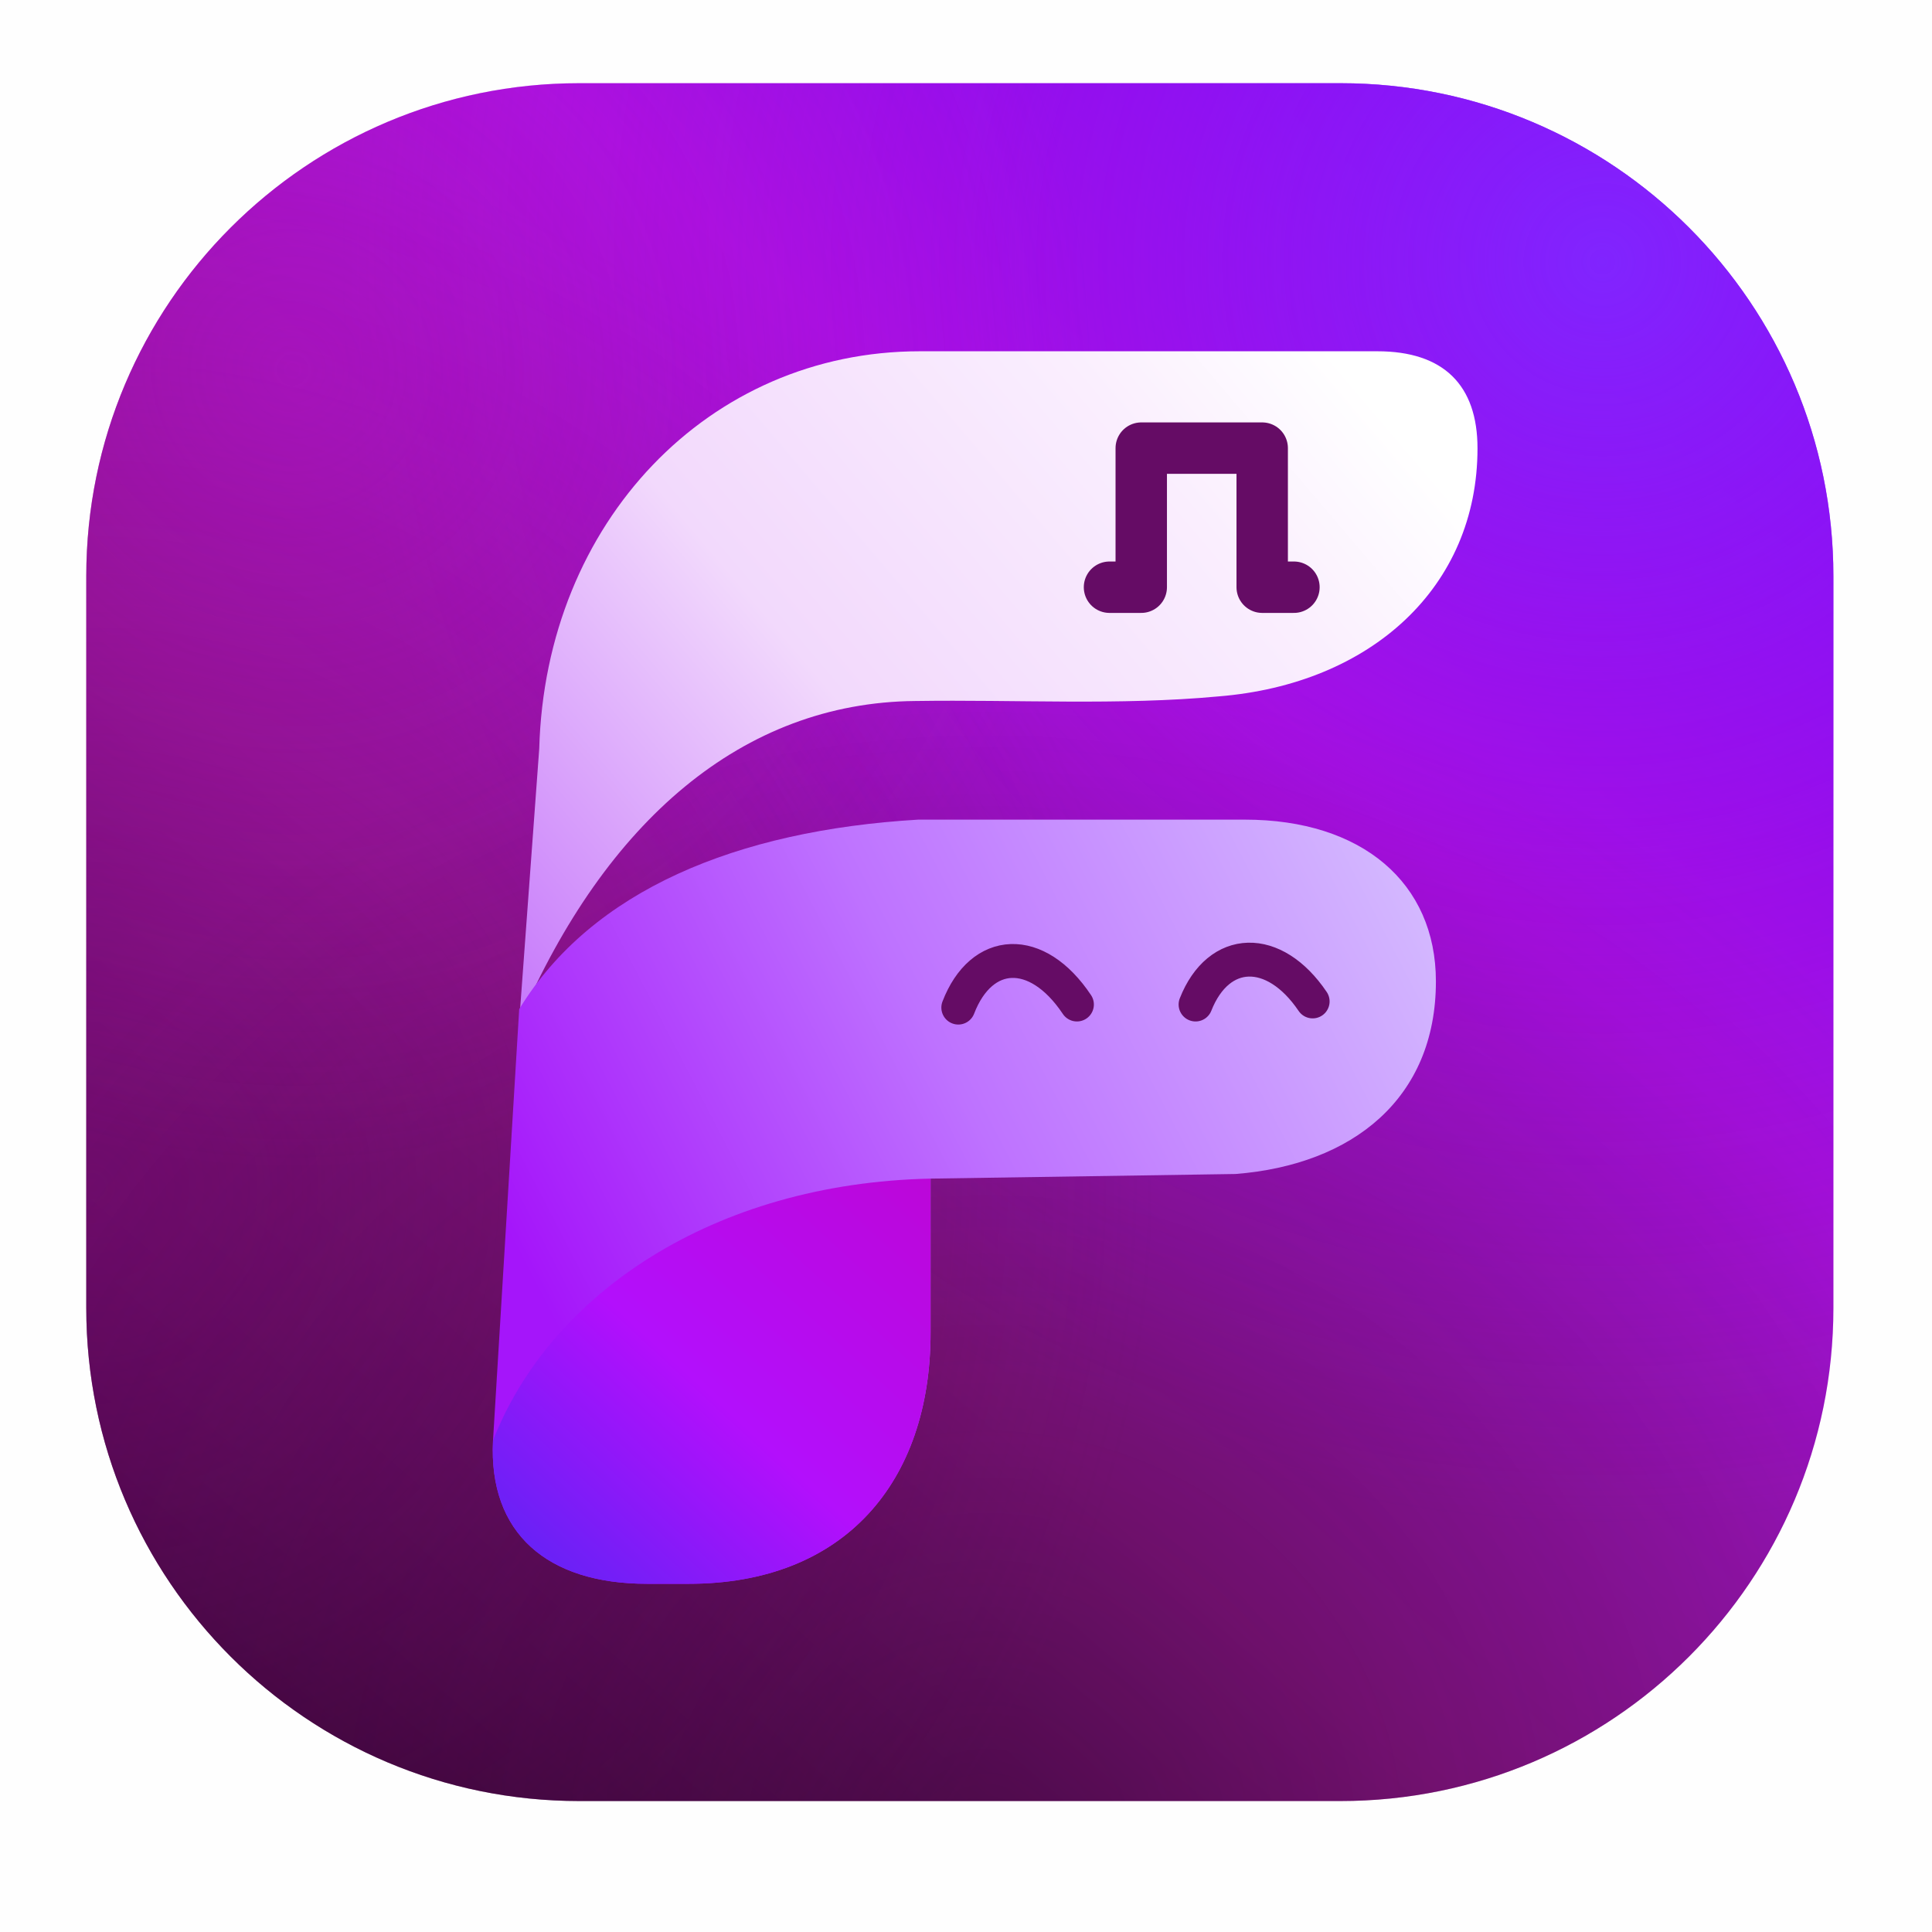
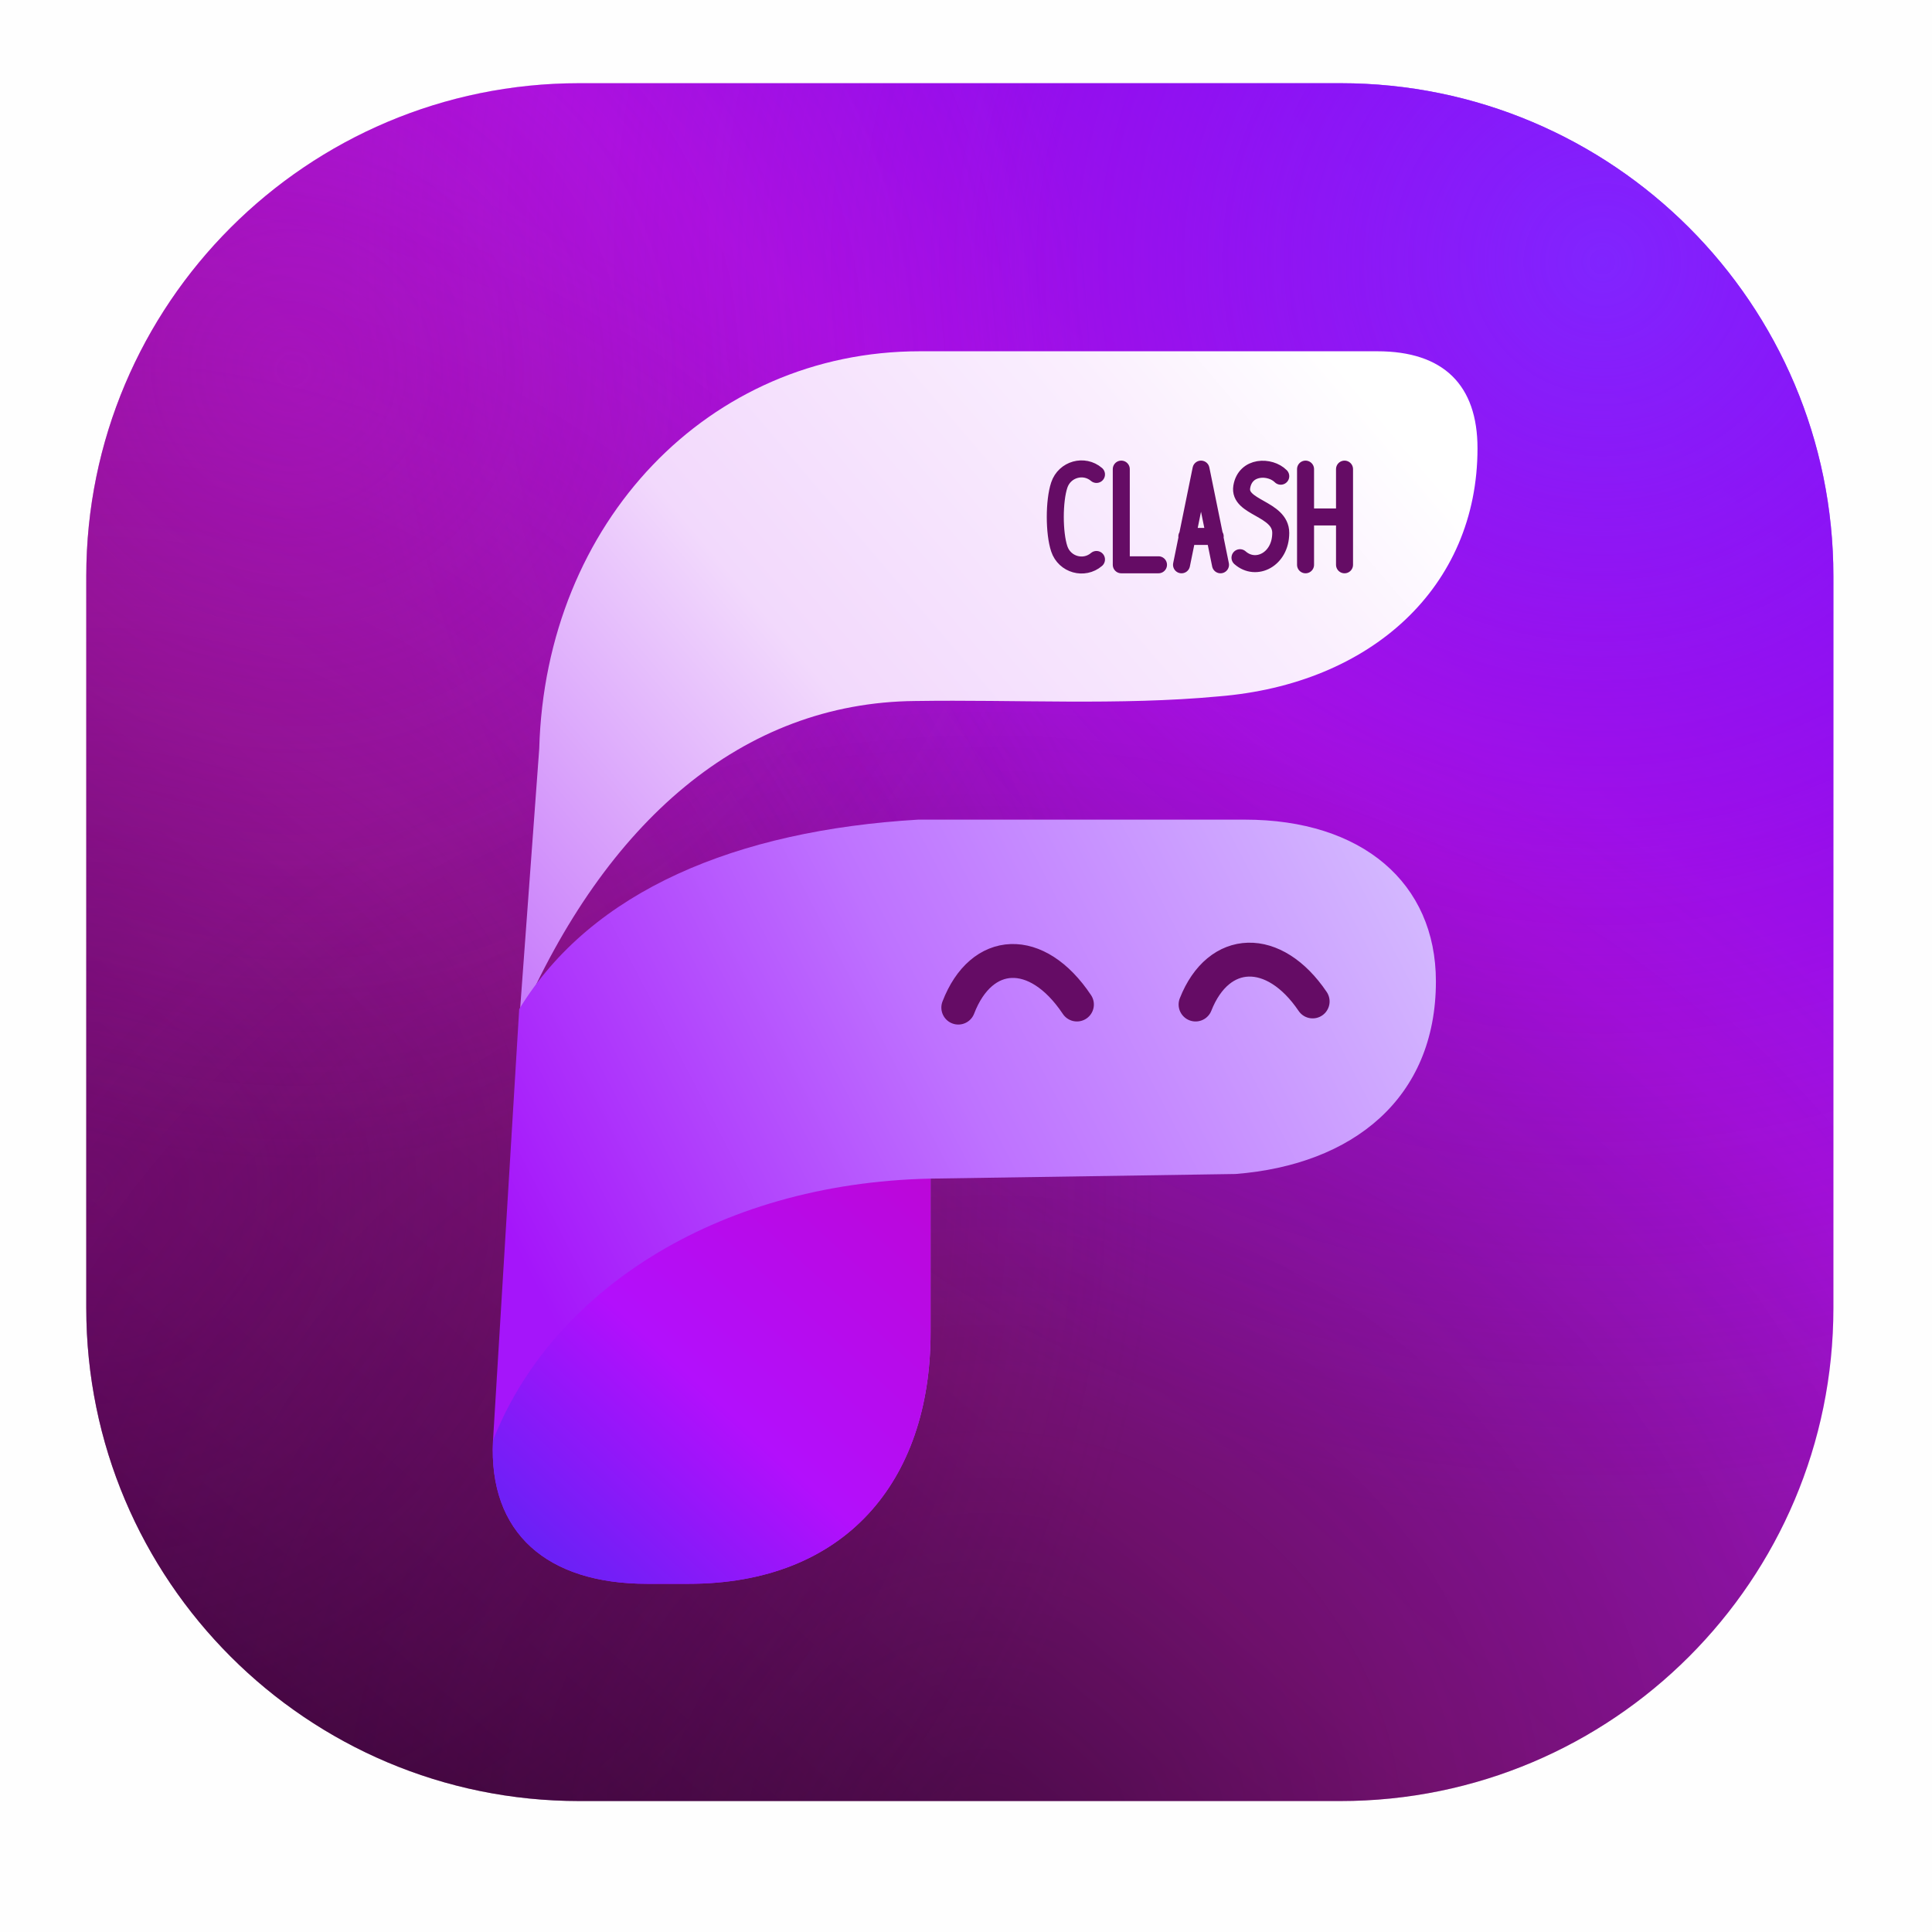
<svg xmlns="http://www.w3.org/2000/svg" viewBox="0 0 1254 1254" width="1254" height="1254" role="img" aria-label="FunClash logo">
  <defs>
    <linearGradient id="background" x1="130" y1="1100" x2="1010" y2="90" gradientUnits="userSpaceOnUse">
      <stop offset="0" stop-color="#340531" />
      <stop offset=".36" stop-color="#891587" />
      <stop offset=".7" stop-color="#a712dc" />
      <stop offset="1" stop-color="#7610fa" />
    </linearGradient>
    <radialGradient id="sky" cx="1040" cy="170" r="820" gradientUnits="userSpaceOnUse">
      <stop offset="0" stop-color="#8126ff" stop-opacity=".92" />
      <stop offset=".5" stop-color="#a408ee" stop-opacity=".32" />
      <stop offset="1" stop-color="#a408ee" stop-opacity="0" />
    </radialGradient>
    <radialGradient id="left-shade" cx="60" cy="770" r="690" gradientUnits="userSpaceOnUse">
      <stop offset="0" stop-color="#830c80" stop-opacity=".55" />
      <stop offset="1" stop-color="#830c80" stop-opacity="0" />
    </radialGradient>
    <radialGradient id="left-blue" cx="190" cy="240" r="520" gradientUnits="userSpaceOnUse">
      <stop offset="0" stop-color="#c613dd" stop-opacity=".35" />
      <stop offset="1" stop-color="#c613dd" stop-opacity="0" />
    </radialGradient>
    <radialGradient id="bottom-shade" cx="640" cy="1200" r="780" gradientUnits="userSpaceOnUse">
      <stop offset="0" stop-color="#2c0528" stop-opacity=".4" />
      <stop offset="1" stop-color="#2c0528" stop-opacity="0" />
    </radialGradient>
    <linearGradient id="upper" x1="324" y1="647" x2="843" y2="205" gradientUnits="userSpaceOnUse">
      <stop offset="0" stop-color="#c678fb" />
      <stop offset=".43" stop-color="#f2d9fc" />
      <stop offset=".8" stop-color="#faeefe" />
      <stop offset="1" stop-color="#ffffff" />
    </linearGradient>
    <linearGradient id="face" x1="332" y1="805" x2="907" y2="507" gradientUnits="userSpaceOnUse">
      <stop offset="0" stop-color="#a515fa" />
      <stop offset=".47" stop-color="#be72ff" />
      <stop offset="1" stop-color="#d5bdff" />
    </linearGradient>
    <linearGradient id="foot" x1="337" y1="1020" x2="591" y2="744" gradientUnits="userSpaceOnUse">
      <stop offset="0" stop-color="#6123f5" />
      <stop offset=".45" stop-color="#b30ffc" />
      <stop offset="1" stop-color="#bc06d7" />
    </linearGradient>
    <clipPath id="tile">
      <rect x="56" y="54" width="1134" height="1115" rx="320" />
    </clipPath>
  </defs>
  <rect width="1254" height="1254" fill="#fefefe" />
  <g clip-path="url(#tile)">
    <rect x="56" y="54" width="1134" height="1115" fill="url(#background)" />
    <rect x="56" y="54" width="1134" height="1115" fill="url(#sky)" />
    <rect x="56" y="54" width="1134" height="1115" fill="url(#left-shade)" />
    <rect x="56" y="54" width="1134" height="1115" fill="url(#left-blue)" />
    <rect x="56" y="54" width="1134" height="1115" fill="url(#bottom-shade)" />
  </g>
  <path id="upper-shape" fill="url(#upper)" d="M 350 486 C 354 339 460 228 597 228 H 894 C 937 228 959 250 959 291 C 959 381 890 444 791 452 C 727 458 659 454 594 455 C 482 456 393 533 337 663 Z" />
  <path id="face-shape" fill="url(#face)" d="M 337 655 C 384 578 478 539 596 532 H 808 C 884 532 932 573 932 637 C 932 713 878 756 802 762 L 604 765 V 865 C 604 962 548 1028 447 1028 H 420 C 355 1028 317 995 320 935 Z" />
  <path id="foot-shape" fill="url(#foot)" d="M 320 935 C 357 840 463 768 604 765 V 865 C 604 962 548 1028 447 1028 H 420 C 355 1028 317 995 320 935 Z" />
  <path id="eyes" fill="none" stroke="#650c65" stroke-width="22" stroke-linecap="round" d="M 622 654 C 637 615 673 613 699 652 M 776 652 C 791 614 827 613 852 650" />
  <g transform="translate(780,336) scale(0.23) translate(-512,-512)">
-     <g transform="scale(4.266667)">
-       <path d="M 59 166 L 80 166 L 80 74 L 160 74 L 160 166 L 181 166" fill="none" stroke="#650c65" stroke-width="34" stroke-linecap="round" stroke-linejoin="round" />
-     </g>
+     <path d="M 215 390 C 180 360 125 375 110 420 C 95 465 95 555 110 600 C 125 645 180 660 215 630 M 285 375 V 645 H 390 M 455 645 L 510 375 L 565 645 M 470 565 H 550 M 735 395 C 705 365 635 365 625 425 C 615 485 735 485 735 555 C 735 630 665 665 620 625 M 805 375 V 645 M 805 510 H 915 M 915 375 V 645" fill="none" stroke="#650c65" stroke-width="48" stroke-linecap="round" stroke-linejoin="round" />
  </g>
</svg>
